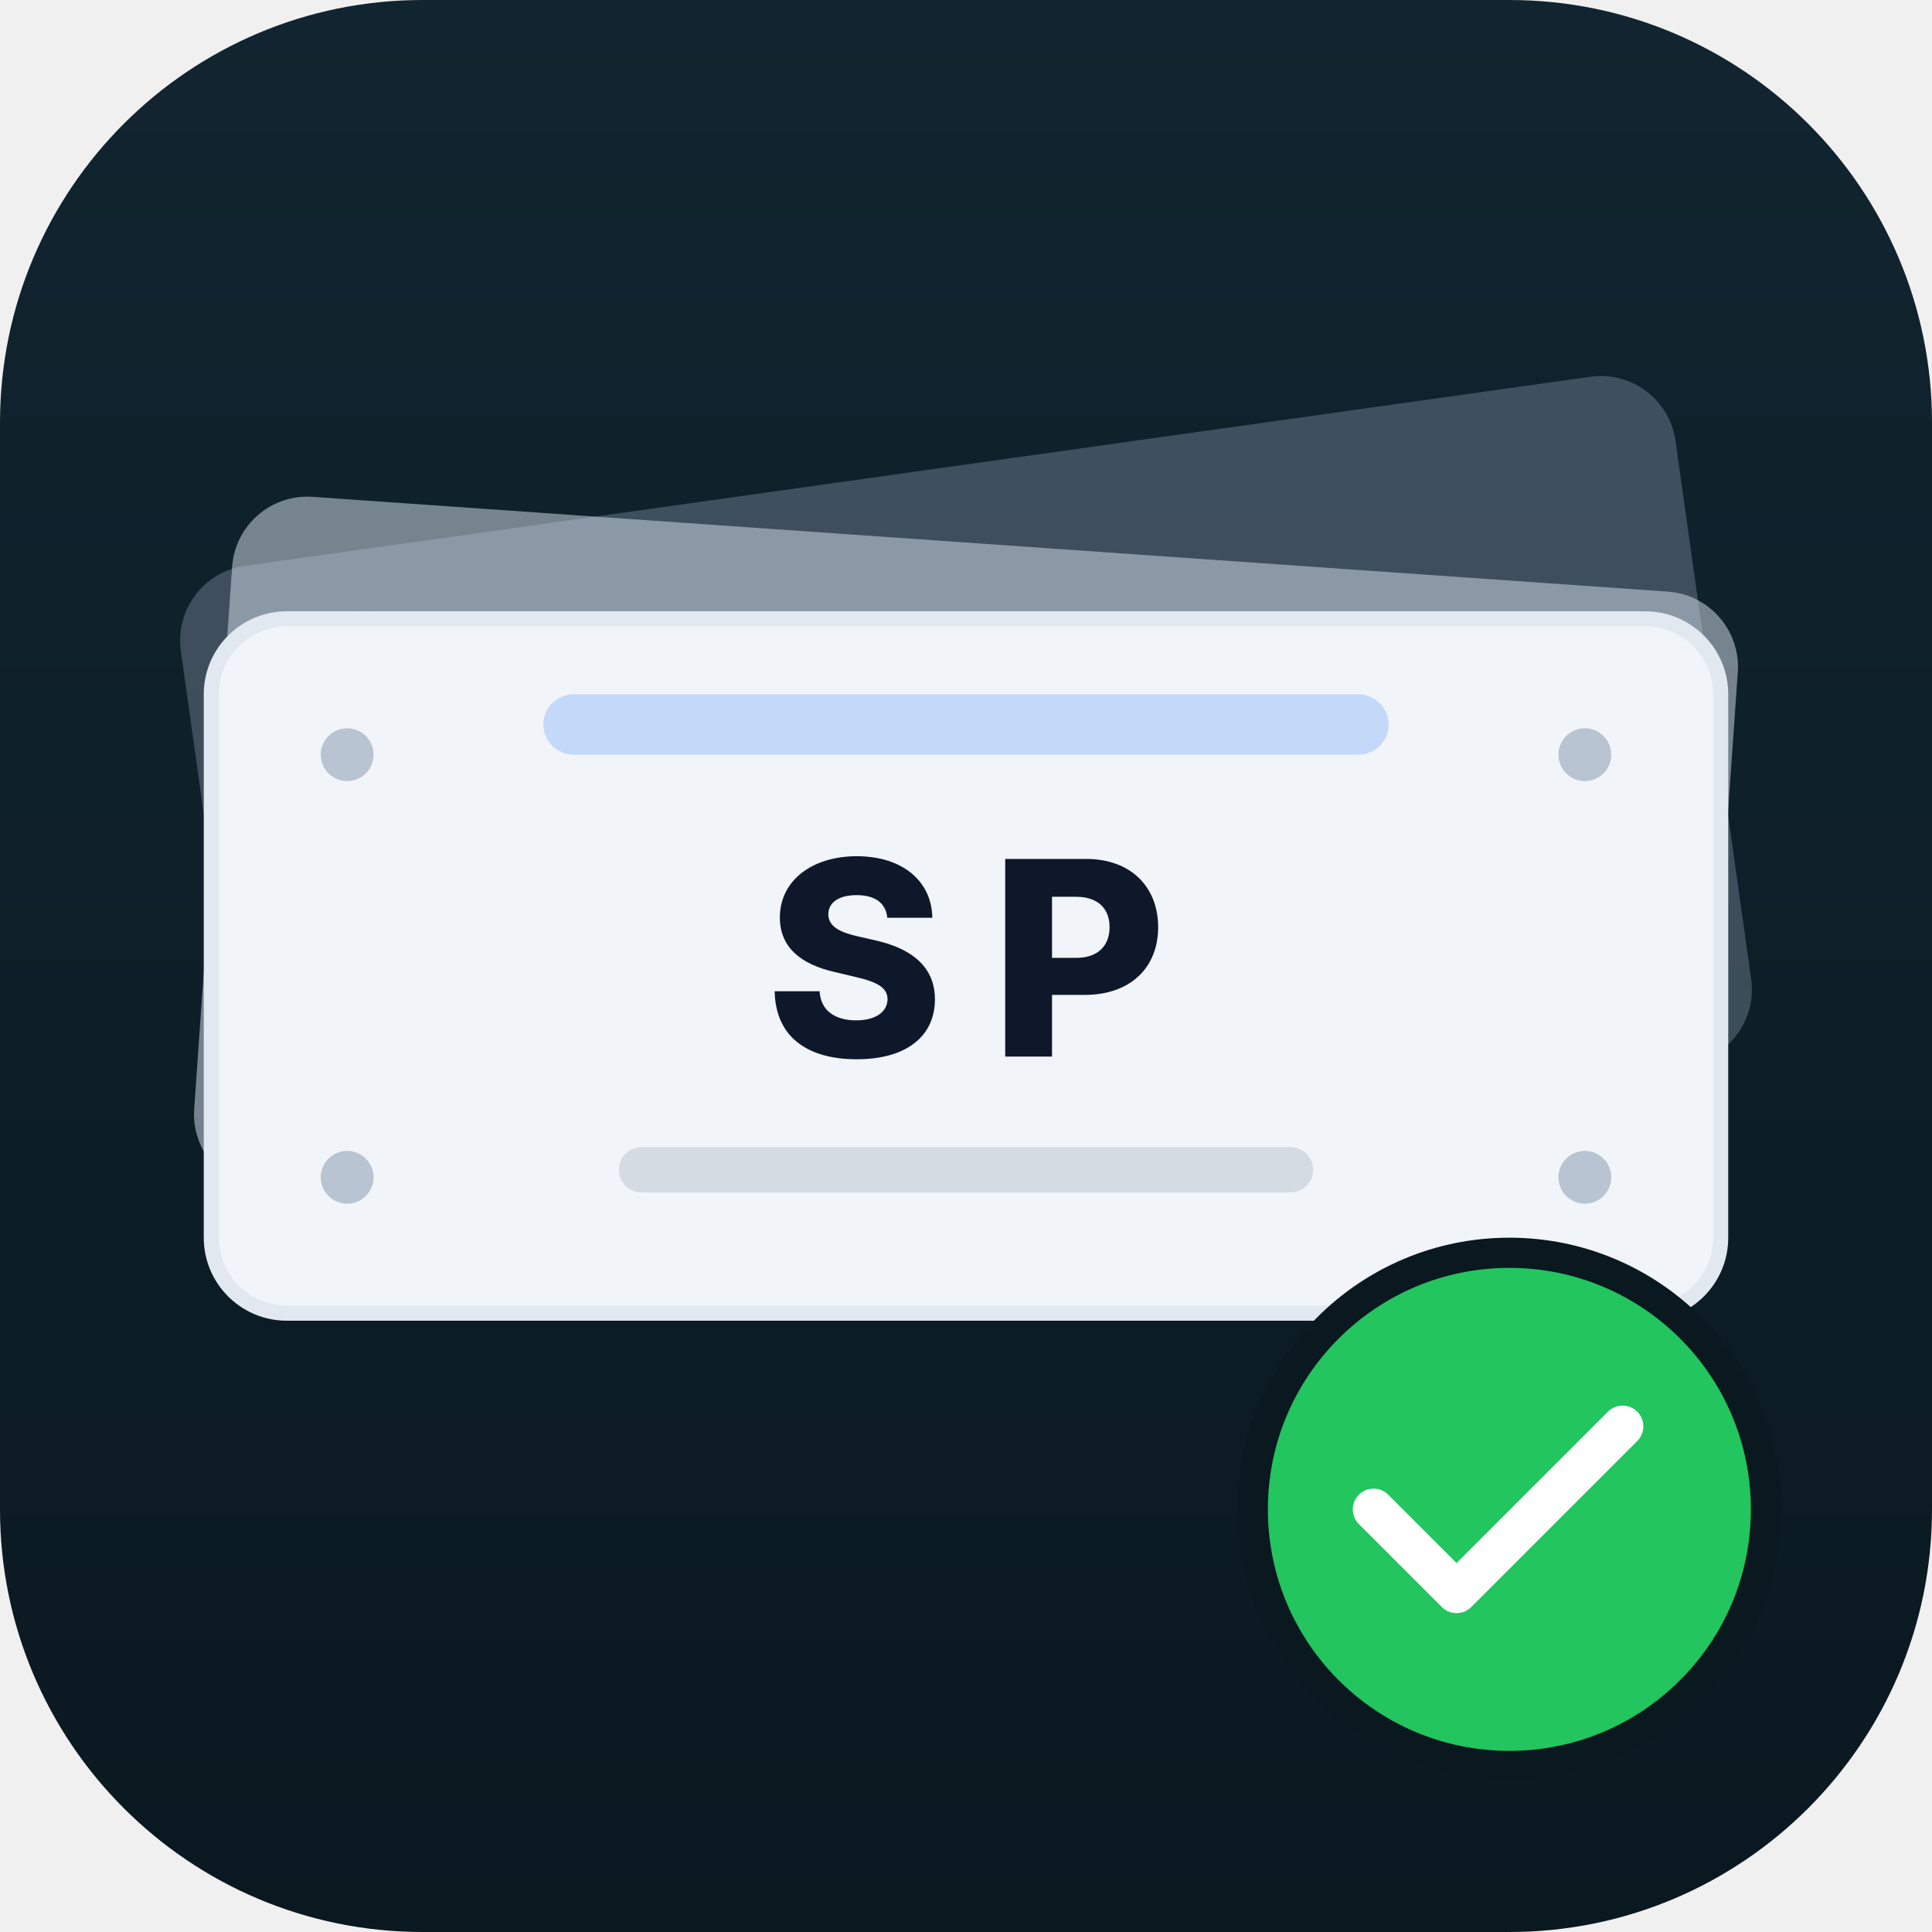
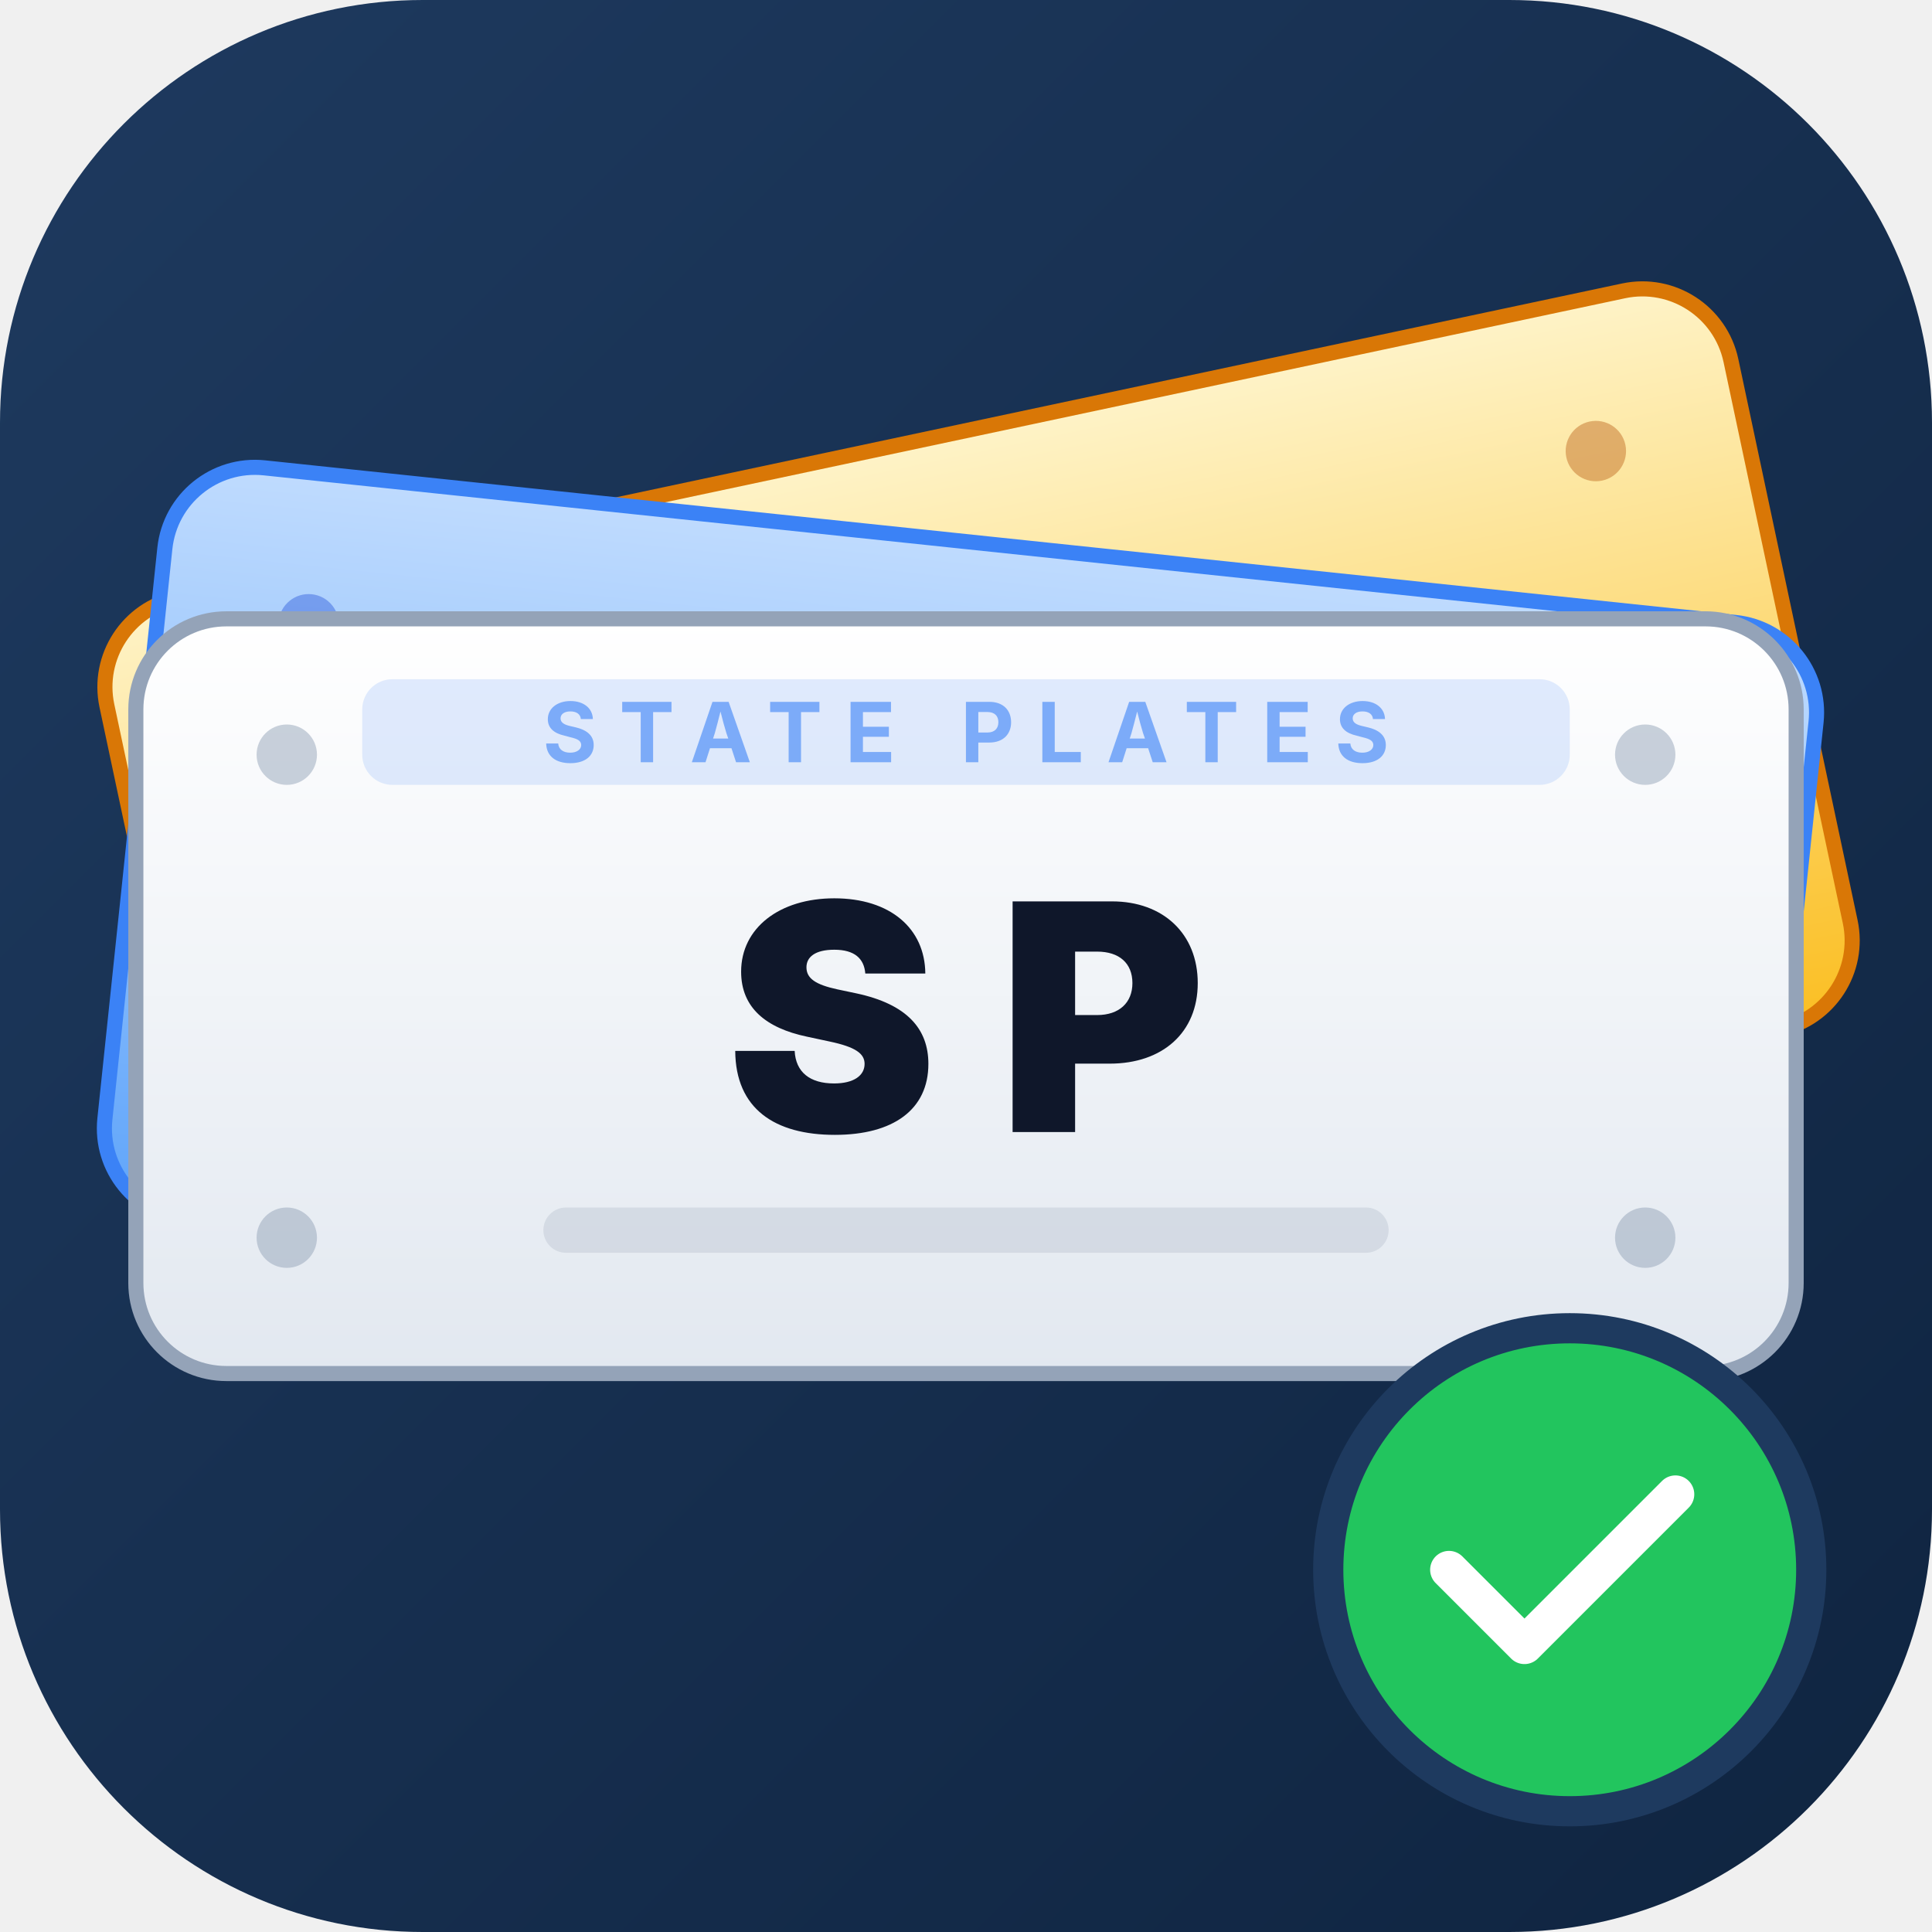
<svg xmlns="http://www.w3.org/2000/svg" viewBox="0 0 256 256">
  <defs>
-     <linearGradient id="bg" x1="0%" y1="0%" x2="0%" y2="100%">
-       <stop offset="0%" stop-color="#112530" />
-       <stop offset="100%" stop-color="#0a1820" />
+     <linearGradient id="bg" x1="0%" y1="0%" x2="100%" y2="100%">
+       <stop offset="0%" stop-color="#1e3a5f" />
+       <stop offset="100%" stop-color="#0f2440" />
+     </linearGradient>
+     <linearGradient id="plate1" x1="0%" y1="0%" x2="0%" y2="100%">
+       <stop offset="0%" stop-color="#fef3c7" />
+       <stop offset="100%" stop-color="#fbbf24" />
+     </linearGradient>
+     <linearGradient id="plate2" x1="0%" y1="0%" x2="0%" y2="100%">
+       <stop offset="0%" stop-color="#bfdbfe" />
+       <stop offset="100%" stop-color="#60a5fa" />
+     </linearGradient>
+     <linearGradient id="plate3" x1="0%" y1="0%" x2="0%" y2="100%">
+       <stop offset="0%" stop-color="#ffffff" />
+       <stop offset="100%" stop-color="#e2e8f0" />
    </linearGradient>
  </defs>
  <rect width="256" height="256" rx="56" fill="url(#bg)" />
-   <g transform="translate(128,108) rotate(-8) translate(-128,-108)">
-     <rect x="28" y="62" width="200" height="92" rx="10" fill="#94a3b8" opacity="0.35" />
+   <g transform="translate(128,100) rotate(-12) translate(-128,-100)">
+     <rect x="18" y="58" width="220" height="100" rx="12" fill="url(#plate1)" stroke="#d97706" stroke-width="2" />
+     <circle cx="38" cy="78" r="4" fill="#b45309" opacity="0.4" />
+     <circle cx="218" cy="78" r="4" fill="#b45309" opacity="0.4" />
+     <rect x="62" y="92" width="132" height="12" rx="6" fill="#92400e" opacity="0.25" />
+     <rect x="80" y="114" width="96" height="8" rx="4" fill="#92400e" opacity="0.15" />
  </g>
-   <g transform="translate(128,118) rotate(4) translate(-128,-118)">
-     <rect x="28" y="72" width="200" height="92" rx="10" fill="#cbd5e1" opacity="0.55" />
-     <circle cx="46" cy="90" r="3.5" fill="#94a3b8" opacity="0.5" />
-     <circle cx="210" cy="90" r="3.5" fill="#94a3b8" opacity="0.5" />
-     <rect x="68" y="100" width="120" height="10" rx="5" fill="#64748b" opacity="0.4" />
-     <rect x="88" y="120" width="80" height="6" rx="3" fill="#64748b" opacity="0.3" />
+   <g transform="translate(128,115) rotate(6) translate(-128,-115)">
+     <rect x="18" y="72" width="220" height="100" rx="12" fill="url(#plate2)" stroke="#3b82f6" stroke-width="2" />
+     <circle cx="38" cy="92" r="4" fill="#1d4ed8" opacity="0.4" />
+     <circle cx="218" cy="92" r="4" fill="#1d4ed8" opacity="0.4" />
+     <rect x="62" y="106" width="132" height="12" rx="6" fill="#1e3a8a" opacity="0.25" />
+     <rect x="80" y="128" width="96" height="8" rx="4" fill="#1e3a8a" opacity="0.15" />
  </g>
  <g>
-     <rect x="28" y="82" width="200" height="92" rx="10" fill="#f1f5f9" stroke="#e2e8f0" stroke-width="2" />
-     <circle cx="46" cy="100" r="3.5" fill="#94a3b8" opacity="0.6" />
-     <circle cx="210" cy="100" r="3.5" fill="#94a3b8" opacity="0.6" />
-     <circle cx="46" cy="156" r="3.5" fill="#94a3b8" opacity="0.6" />
-     <circle cx="210" cy="156" r="3.5" fill="#94a3b8" opacity="0.6" />
-     <rect x="72" y="92" width="112" height="8" rx="4" fill="#3b82f6" opacity="0.25" />
-     <text x="128" y="140" text-anchor="middle" fill="#0f172a" font-size="36" font-weight="800" font-family="-apple-system, system-ui, sans-serif" letter-spacing="6">SP</text>
-     <rect x="82" y="152" width="92" height="6" rx="3" fill="#64748b" opacity="0.2" />
+     <rect x="18" y="82" width="220" height="100" rx="12" fill="url(#plate3)" stroke="#94a3b8" stroke-width="2" />
+     <circle cx="38" cy="100" r="4" fill="#94a3b8" opacity="0.5" />
+     <circle cx="218" cy="100" r="4" fill="#94a3b8" opacity="0.5" />
+     <circle cx="38" cy="164" r="4" fill="#94a3b8" opacity="0.5" />
+     <circle cx="218" cy="164" r="4" fill="#94a3b8" opacity="0.5" />
+     <rect x="48" y="90" width="160" height="14" rx="4" fill="#3b82f6" opacity="0.15" />
+     <text x="128" y="101" text-anchor="middle" fill="#3b82f6" font-size="11" font-weight="700" font-family="-apple-system, system-ui, sans-serif" letter-spacing="3" opacity="0.6">STATE PLATES</text>
+     <text x="128" y="150" text-anchor="middle" fill="#0f172a" font-size="42" font-weight="900" font-family="-apple-system, system-ui, sans-serif" letter-spacing="8">SP</text>
+     <rect x="72" y="160" width="112" height="6" rx="3" fill="#64748b" opacity="0.15" />
  </g>
-   <circle cx="200" cy="200" r="34" fill="#22c55e" />
-   <circle cx="200" cy="200" r="34" fill="none" stroke="#0a1820" stroke-width="4" />
-   <path d="M182 200l11 11 22-22" fill="none" stroke="#ffffff" stroke-width="5.5" stroke-linecap="round" stroke-linejoin="round" />
+   <circle cx="208" cy="208" r="32" fill="#22c55e" />
+   <circle cx="208" cy="208" r="32" fill="none" stroke="#1e3a5f" stroke-width="4" />
+   <path d="M192 208l10 10 20-20" fill="none" stroke="#ffffff" stroke-width="5" stroke-linecap="round" stroke-linejoin="round" />
</svg>
